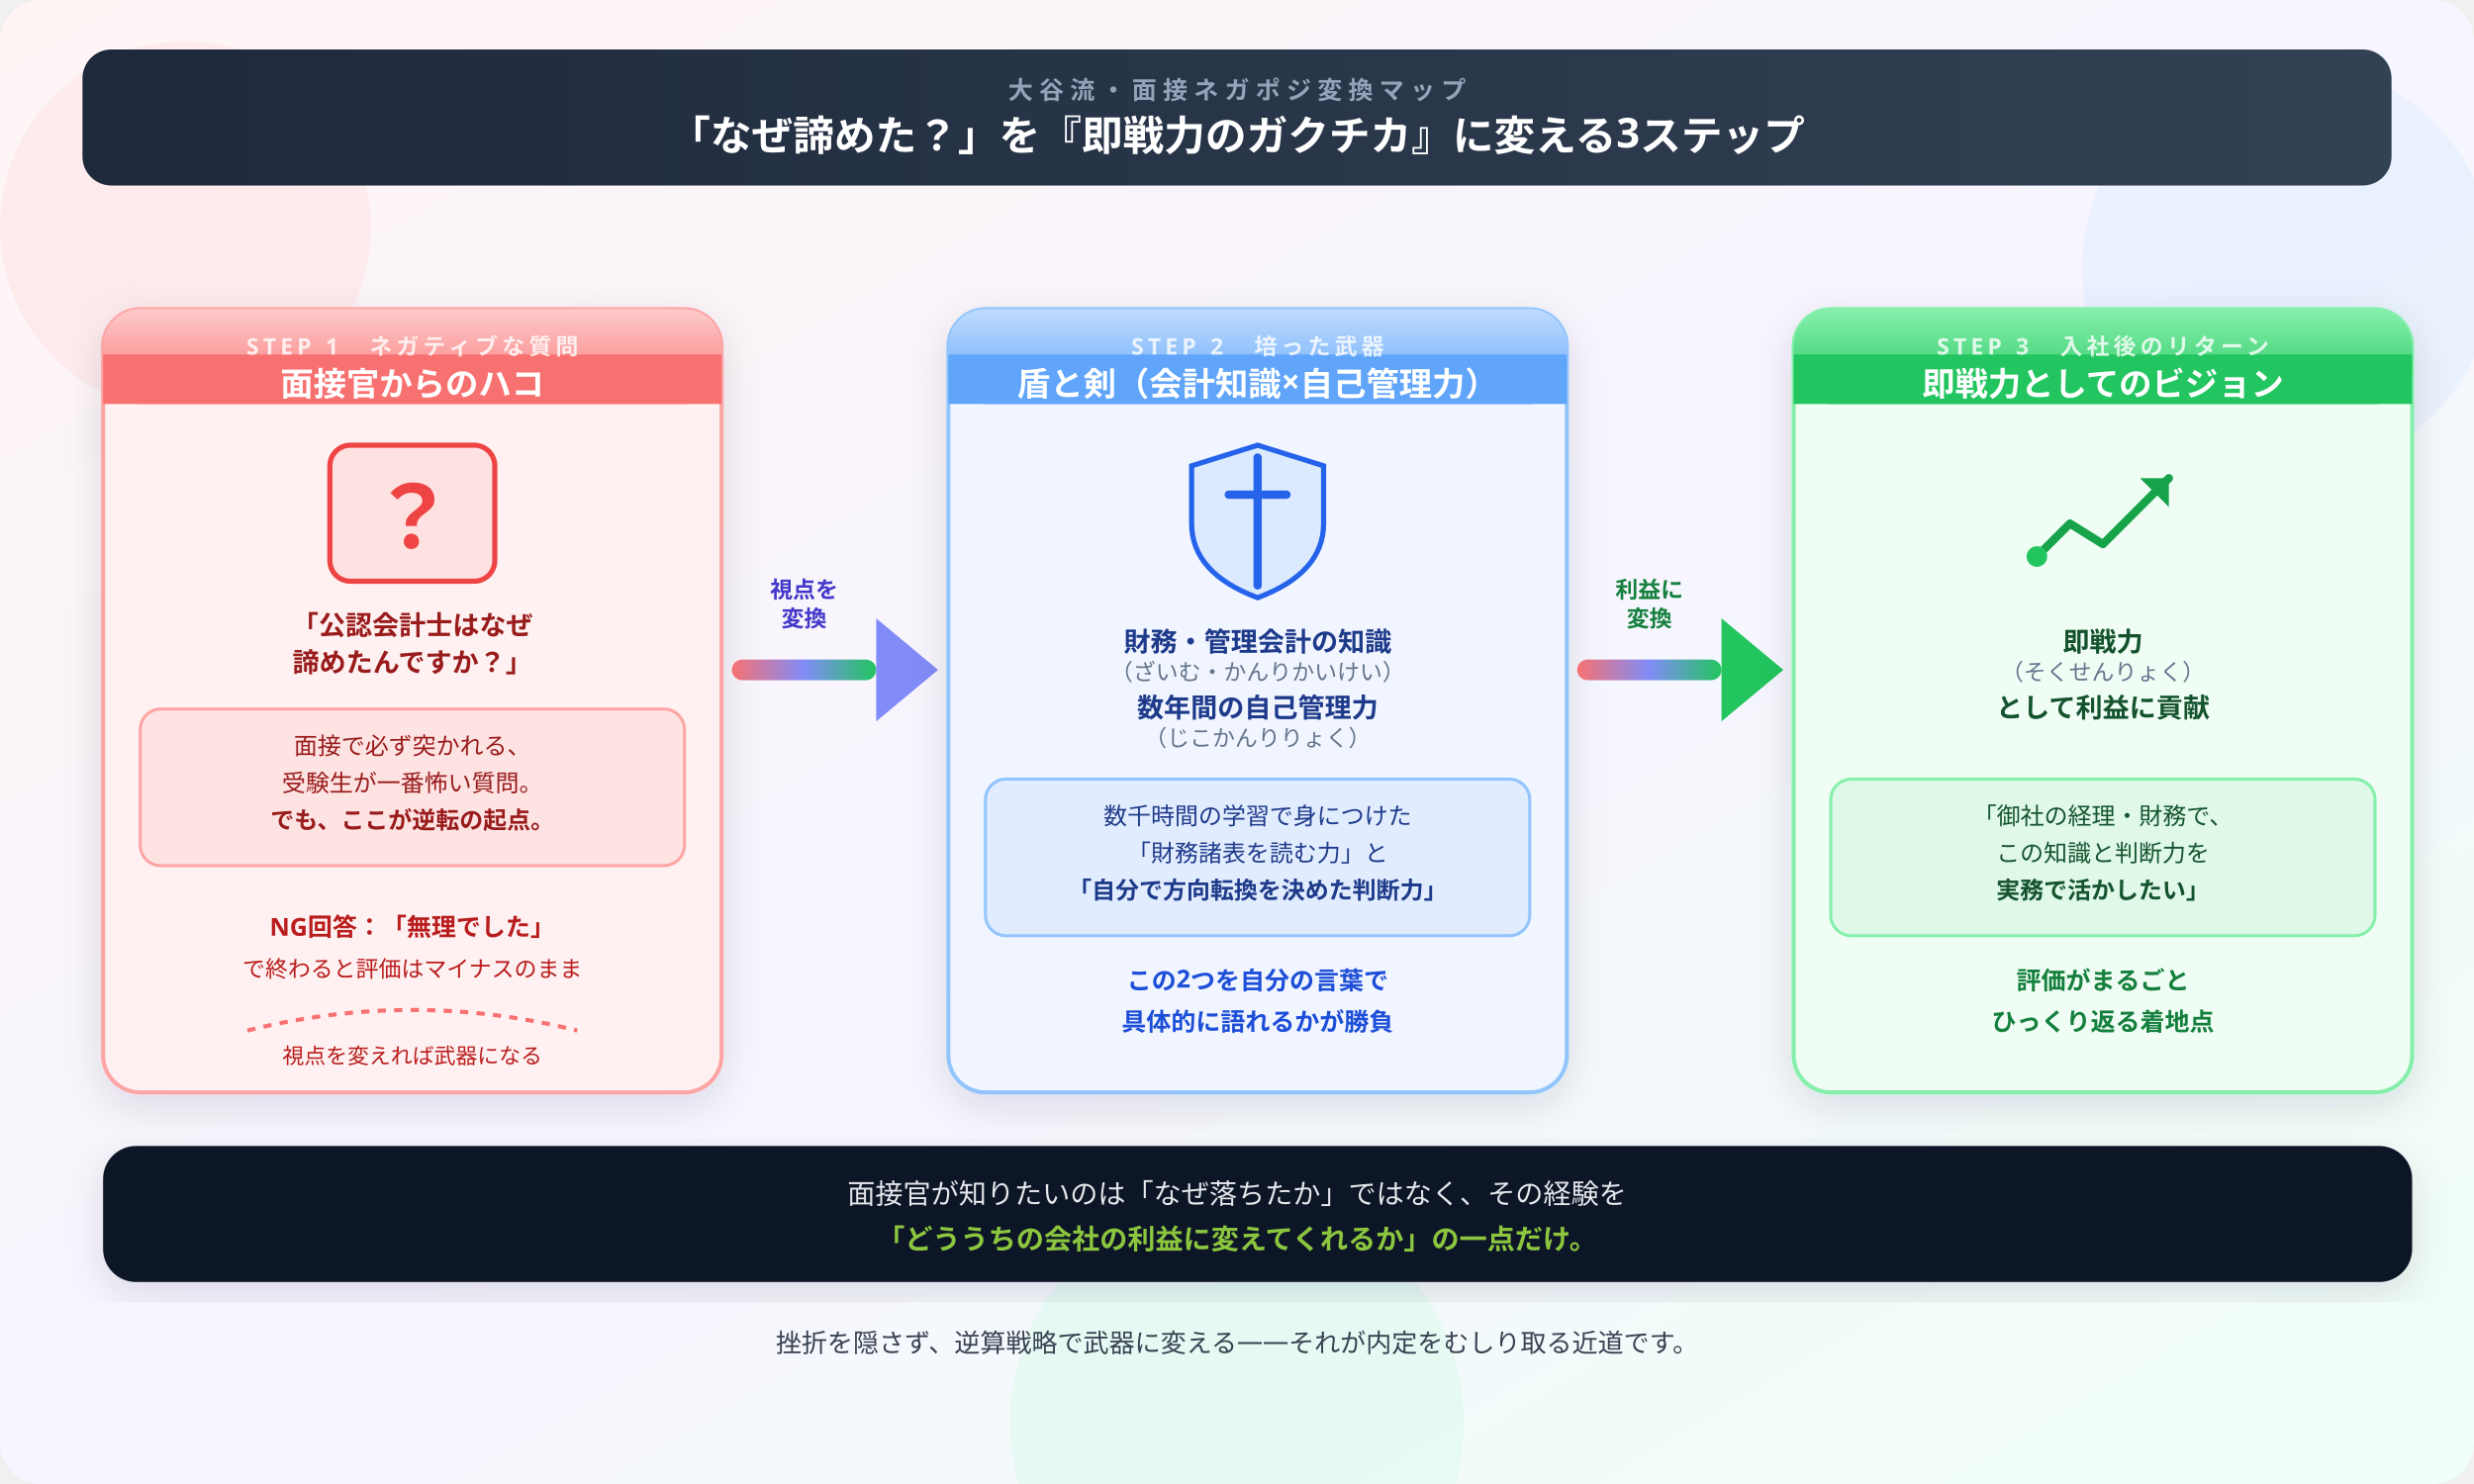
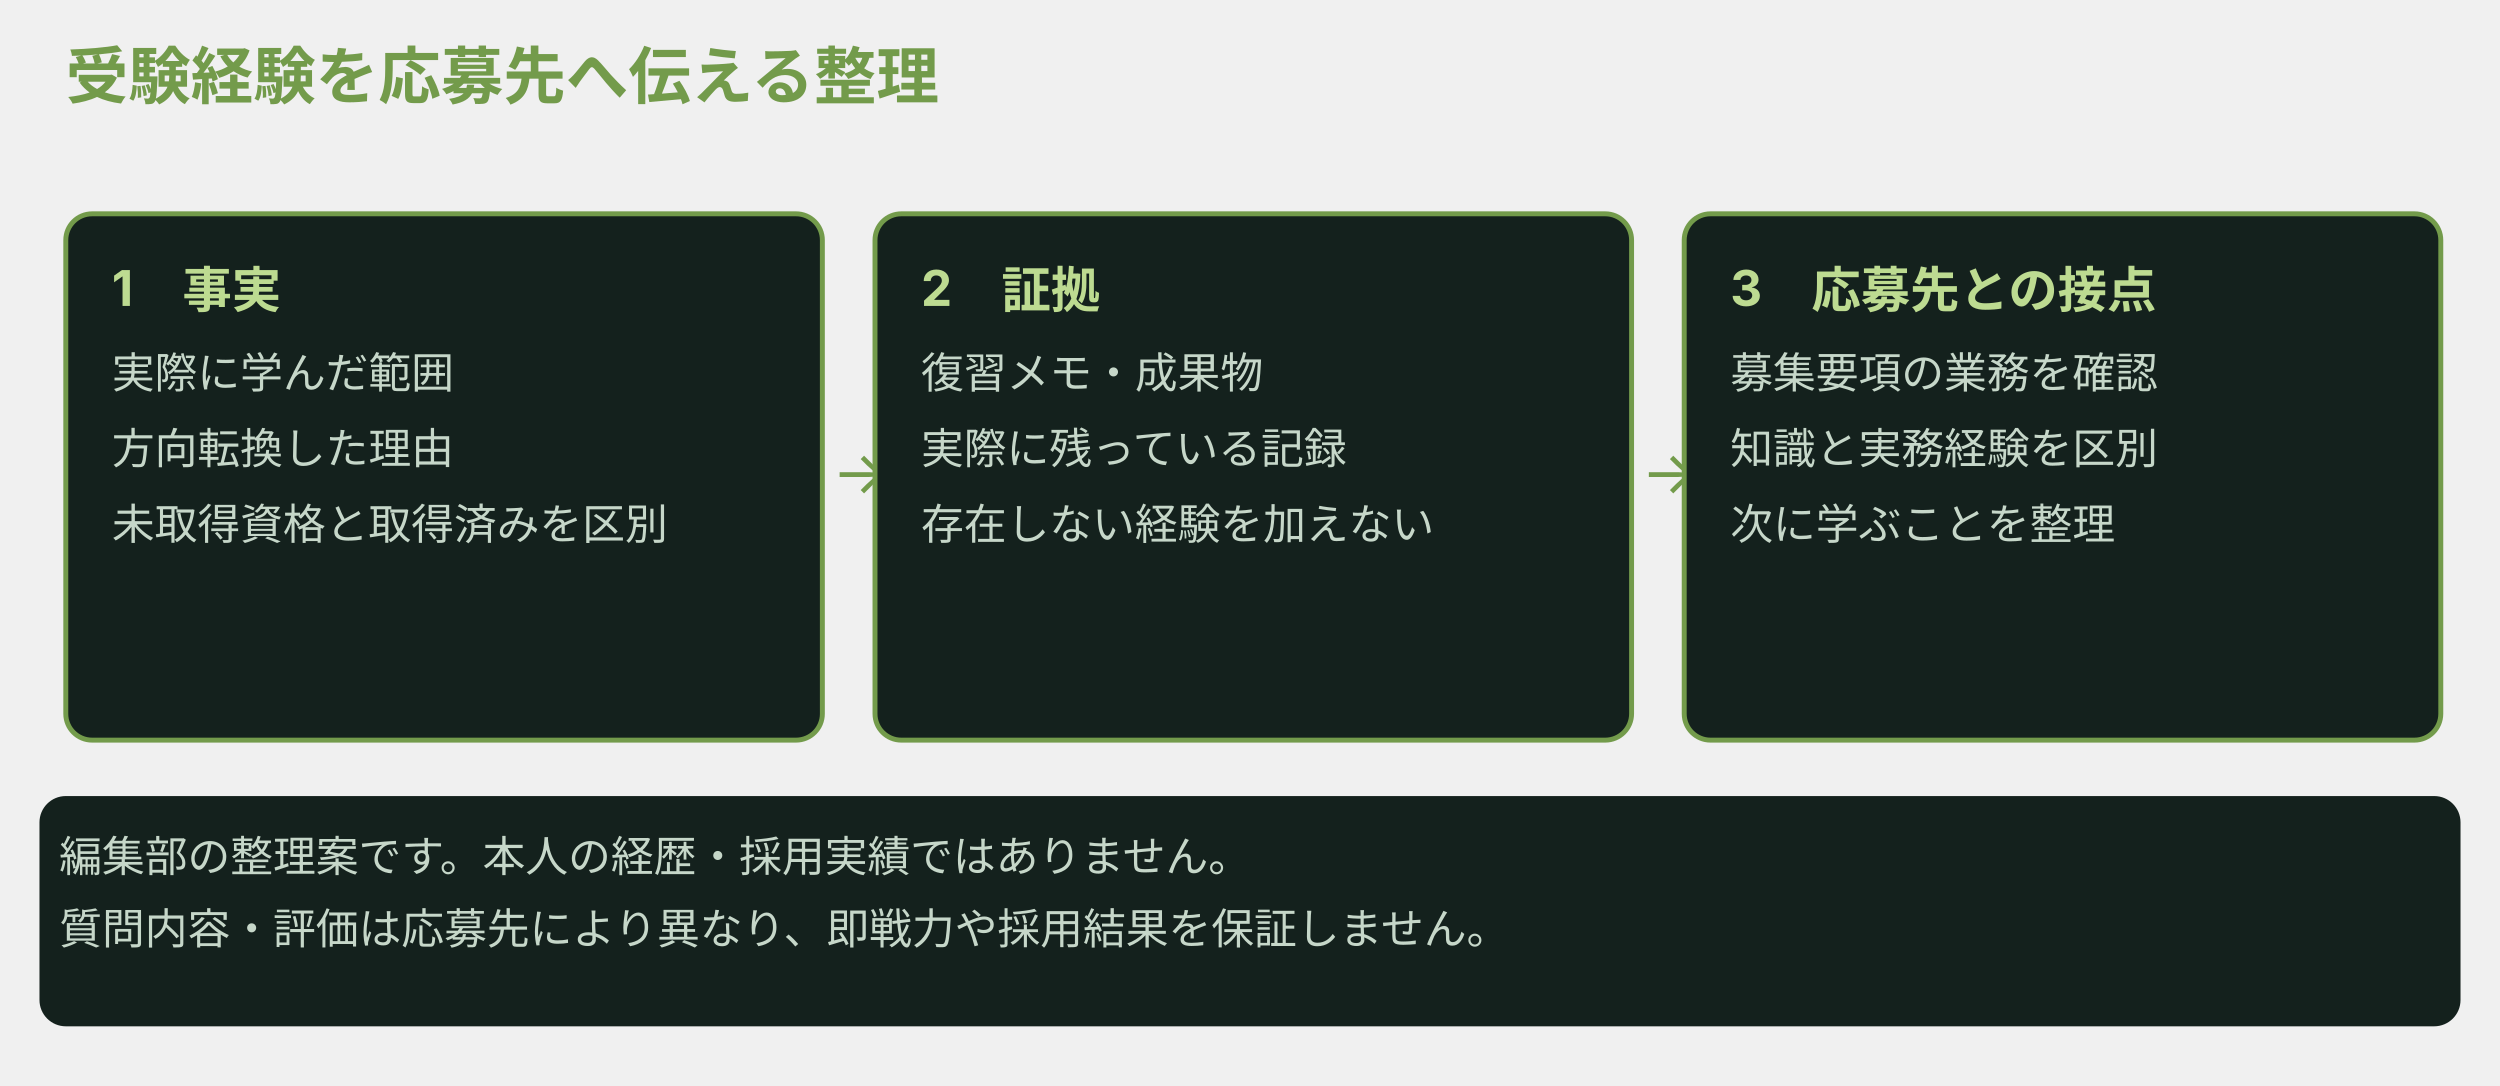
- <svg xmlns="http://www.w3.org/2000/svg" width="1200" height="720" viewBox="0 0 1200 720" role="img" aria-labelledby="svgtitle svgdesc">
-   <defs>
-     <linearGradient id="cmBg" x1="0" y1="0" x2="1" y2="1">
-       <stop offset="0" stop-color="#FFF5F5" />
-       <stop offset="0.5" stop-color="#F7F5FF" />
-       <stop offset="1" stop-color="#F0FFF7" />
-     </linearGradient>
-     <linearGradient id="cmTitle" x1="0" y1="0" x2="1" y2="0">
-       <stop offset="0" stop-color="#1E293B" />
-       <stop offset="1" stop-color="#334155" />
-     </linearGradient>
-     <linearGradient id="cmC1" x1="0" y1="0" x2="0" y2="1">
-       <stop offset="0" stop-color="#FECACA" />
-       <stop offset="1" stop-color="#F87171" />
-     </linearGradient>
-     <linearGradient id="cmC2" x1="0" y1="0" x2="0" y2="1">
-       <stop offset="0" stop-color="#BFDBFE" />
-       <stop offset="1" stop-color="#60A5FA" />
-     </linearGradient>
-     <linearGradient id="cmC3" x1="0" y1="0" x2="0" y2="1">
-       <stop offset="0" stop-color="#86EFAC" />
-       <stop offset="1" stop-color="#22C55E" />
-     </linearGradient>
-     <linearGradient id="cmArrow" x1="0" y1="0" x2="1" y2="0">
-       <stop offset="0" stop-color="#F87171" />
-       <stop offset="0.5" stop-color="#818CF8" />
-       <stop offset="1" stop-color="#22C55E" />
-     </linearGradient>
-     <filter id="cmShadow" x="-15%" y="-15%" width="130%" height="130%">
-       <feDropShadow dx="0" dy="6" stdDeviation="10" flood-color="#1E293B" flood-opacity="0.12" />
-     </filter>
-     <style>.ct{font-family:"Noto Sans JP",system-ui,sans-serif}.cr{font-family:"Noto Sans JP",system-ui,sans-serif;font-size:11px;fill:#64748b}</style>
-   </defs>
-   <rect width="1200" height="720" rx="20" fill="url(#cmBg)" />
-   <circle cx="90" cy="110" r="90" fill="#FEE2E2" opacity="0.5" />
-   <circle cx="1110" cy="130" r="100" fill="#DBEAFE" opacity="0.45" />
-   <circle cx="600" cy="690" r="110" fill="#D1FAE5" opacity="0.4" />
-   <rect x="40" y="24" width="1120" height="66" rx="14" fill="url(#cmTitle)" />
-   <text x="600" y="48" text-anchor="middle" class="ct" font-size="12" font-weight="700" fill="#94A3B8" letter-spacing="3">大谷流・面接ネガポジ変換マップ</text>
-   <text x="600" y="73" text-anchor="middle" class="ct" font-size="20" font-weight="800" fill="#FFFFFF">「なぜ諦めた？」を『即戦力のガクチカ』に変える3ステップ</text>
-   <g filter="url(#cmShadow)">
-     <rect x="50" y="150" width="300" height="380" rx="18" fill="#FFF1F1" stroke="#FCA5A5" stroke-width="2" />
-     <rect x="50" y="150" width="300" height="46" rx="18" fill="url(#cmC1)" />
-     <rect x="50" y="172" width="300" height="24" fill="#F87171" />
-   </g>
-   <text x="200" y="172" text-anchor="middle" class="ct" font-size="11" font-weight="700" fill="rgba(255,255,255,.8)" letter-spacing="2">STEP 1　ネガティブな質問</text>
-   <text x="200" y="192" text-anchor="middle" class="ct" font-size="16" font-weight="800" fill="#fff">面接官からのハコ</text>
-   <rect x="160" y="216" width="80" height="66" rx="10" fill="#FEE2E2" stroke="#EF4444" stroke-width="2.5" />
-   <text x="200" y="266" text-anchor="middle" class="ct" font-size="42" font-weight="800" fill="#EF4444">？</text>
-   <text x="200" y="308" text-anchor="middle" class="ct" font-size="13" font-weight="700" fill="#991B1B">「公認会計士はなぜ</text>
-   <text x="200" y="326" text-anchor="middle" class="ct" font-size="13" font-weight="700" fill="#991B1B">諦めたんですか？」</text>
-   <rect x="68" y="344" width="264" height="76" rx="10" fill="rgba(239,68,68,.08)" stroke="#FCA5A5" stroke-width="1.5" />
-   <text x="200" y="366" text-anchor="middle" class="ct" font-size="11.5" fill="#991B1B">面接で必ず突かれる、</text>
-   <text x="200" y="384" text-anchor="middle" class="ct" font-size="11.5" fill="#991B1B">受験生が一番怖い質問。</text>
-   <text x="200" y="402" text-anchor="middle" class="ct" font-size="11.5" font-weight="700" fill="#991B1B">でも、ここが逆転の起点。</text>
-   <text x="200" y="454" text-anchor="middle" class="ct" font-size="12" font-weight="700" fill="#B91C1C">NG回答：「無理でした」</text>
-   <text x="200" y="474" text-anchor="middle" class="ct" font-size="11" fill="#B91C1C">で終わると評価はマイナスのまま</text>
-   <path d="M120,500 q80,-20 160,0" fill="none" stroke="#F87171" stroke-width="2" stroke-dasharray="4 4" />
-   <text x="200" y="516" text-anchor="middle" class="ct" font-size="10.5" fill="#B91C1C">視点を変えれば武器になる</text>
-   <g>
-     <rect x="355" y="320" width="70" height="10" rx="5" fill="url(#cmArrow)" />
-     <polygon points="425,300 425,350 455,325" fill="#818CF8" />
-   </g>
-   <text x="390" y="290" text-anchor="middle" class="ct" font-size="11" font-weight="700" fill="#4338CA">視点を</text>
-   <text x="390" y="304" text-anchor="middle" class="ct" font-size="11" font-weight="700" fill="#4338CA">変換</text>
-   <g filter="url(#cmShadow)">
-     <rect x="460" y="150" width="300" height="380" rx="18" fill="#F0F5FF" stroke="#93C5FD" stroke-width="2" />
-     <rect x="460" y="150" width="300" height="46" rx="18" fill="url(#cmC2)" />
-     <rect x="460" y="172" width="300" height="24" fill="#60A5FA" />
-   </g>
-   <text x="610" y="172" text-anchor="middle" class="ct" font-size="11" font-weight="700" fill="rgba(255,255,255,.8)" letter-spacing="2">STEP 2　培った武器</text>
-   <text x="610" y="192" text-anchor="middle" class="ct" font-size="16" font-weight="800" fill="#fff">盾と剣（会計知識×自己管理力）</text>
-   <path d="M610,216 L642,226 L642,254 Q642,278 610,290 Q578,278 578,254 L578,226 Z" fill="#DBEAFE" stroke="#2563EB" stroke-width="2.5" />
-   <line x1="610" y1="222" x2="610" y2="284" stroke="#2563EB" stroke-width="4" stroke-linecap="round" />
-   <line x1="596" y1="240" x2="624" y2="240" stroke="#2563EB" stroke-width="4" stroke-linecap="round" />
-   <text x="610" y="316" text-anchor="middle" class="ct" font-size="13" font-weight="700" fill="#1E3A8A">財務・管理会計の知識</text>
-   <text x="610" y="330" text-anchor="middle" class="cr">（ざいむ・かんりかいけい）</text>
-   <text x="610" y="348" text-anchor="middle" class="ct" font-size="13" font-weight="700" fill="#1E3A8A">数年間の自己管理力</text>
-   <text x="610" y="362" text-anchor="middle" class="cr">（じこかんりりょく）</text>
-   <rect x="478" y="378" width="264" height="76" rx="10" fill="rgba(59,130,246,.08)" stroke="#93C5FD" stroke-width="1.5" />
-   <text x="610" y="400" text-anchor="middle" class="ct" font-size="11.5" fill="#1E3A8A">数千時間の学習で身につけた</text>
-   <text x="610" y="418" text-anchor="middle" class="ct" font-size="11.5" fill="#1E3A8A">「財務諸表を読む力」と</text>
-   <text x="610" y="436" text-anchor="middle" class="ct" font-size="11.5" font-weight="700" fill="#1E3A8A">「自分で方向転換を決めた判断力」</text>
-   <text x="610" y="480" text-anchor="middle" class="ct" font-size="12" font-weight="700" fill="#1D4ED8">この2つを自分の言葉で</text>
-   <text x="610" y="500" text-anchor="middle" class="ct" font-size="12" font-weight="700" fill="#1D4ED8">具体的に語れるかが勝負</text>
-   <g>
-     <rect x="765" y="320" width="70" height="10" rx="5" fill="url(#cmArrow)" />
-     <polygon points="835,300 835,350 865,325" fill="#22C55E" />
-   </g>
-   <text x="800" y="290" text-anchor="middle" class="ct" font-size="11" font-weight="700" fill="#15803D">利益に</text>
-   <text x="800" y="304" text-anchor="middle" class="ct" font-size="11" font-weight="700" fill="#15803D">変換</text>
-   <g filter="url(#cmShadow)">
-     <rect x="870" y="150" width="300" height="380" rx="18" fill="#F0FDF4" stroke="#86EFAC" stroke-width="2" />
-     <rect x="870" y="150" width="300" height="46" rx="18" fill="url(#cmC3)" />
-     <rect x="870" y="172" width="300" height="24" fill="#22C55E" />
-   </g>
-   <text x="1020" y="172" text-anchor="middle" class="ct" font-size="11" font-weight="700" fill="rgba(255,255,255,.8)" letter-spacing="2">STEP 3　入社後のリターン</text>
-   <text x="1020" y="192" text-anchor="middle" class="ct" font-size="16" font-weight="800" fill="#fff">即戦力としてのビジョン</text>
-   <polyline points="988,270 1004,254 1020,264 1052,232" fill="none" stroke="#16A34A" stroke-width="4" stroke-linecap="round" stroke-linejoin="round" />
-   <polygon points="1052,232 1038,232 1052,246" fill="#16A34A" />
-   <circle cx="988" cy="270" r="5" fill="#22C55E" />
-   <text x="1020" y="316" text-anchor="middle" class="ct" font-size="13" font-weight="700" fill="#14532D">即戦力</text>
-   <text x="1020" y="330" text-anchor="middle" class="cr">（そくせんりょく）</text>
-   <text x="1020" y="348" text-anchor="middle" class="ct" font-size="13" font-weight="700" fill="#14532D">として利益に貢献</text>
-   <rect x="888" y="378" width="264" height="76" rx="10" fill="rgba(34,197,94,.08)" stroke="#86EFAC" stroke-width="1.5" />
-   <text x="1020" y="400" text-anchor="middle" class="ct" font-size="11.5" fill="#14532D">「御社の経理・財務で、</text>
-   <text x="1020" y="418" text-anchor="middle" class="ct" font-size="11.5" fill="#14532D">この知識と判断力を</text>
-   <text x="1020" y="436" text-anchor="middle" class="ct" font-size="11.5" font-weight="700" fill="#14532D">実務で活かしたい」</text>
-   <text x="1020" y="480" text-anchor="middle" class="ct" font-size="12" font-weight="700" fill="#15803D">評価がまるごと</text>
-   <text x="1020" y="500" text-anchor="middle" class="ct" font-size="12" font-weight="700" fill="#15803D">ひっくり返る着地点</text>
-   <rect x="50" y="556" width="1120" height="66" rx="16" fill="#111827" filter="url(#cmShadow)" />
-   <text x="600" y="584" text-anchor="middle" class="ct" font-size="13.5" fill="#E5E7EB">面接官が知りたいのは「なぜ落ちたか」ではなく、その経験を</text>
-   <text x="600" y="606" text-anchor="middle" class="ct" font-size="13.5" font-weight="700" fill="#8CC63F">「どううちの会社の利益に変えてくれるか」の一点だけ。</text>
-   <text x="600" y="656" text-anchor="middle" class="ct" font-size="12.5" fill="#374151">挫折を隠さず、逆算戦略で武器に変える——それが内定をむしり取る近道です。</text>
+ <svg xmlns="http://www.w3.org/2000/svg" viewBox="0 0 760 330" width="760" height="330" role="img">
+   <style>text{font-family:system-ui,-apple-system,sans-serif}</style>
+   <text x="20" y="30" fill="#739b4b" font-size="19" font-weight="700">受験経験を応募先へ伝える整理</text>
+   <rect x="20" y="65" width="230" height="160" rx="8" fill="#14211d" stroke="#739b4b" stroke-width="1.5" />
+   <text x="34" y="93" fill="#bddb91" font-size="15" font-weight="700">1　事実</text>
+   <text x="34" y="118" fill="#c6d7c9" font-size="13">実際に学んだ範囲</text>
+   <text x="34" y="141" fill="#c6d7c9" font-size="13">方向転換した理由</text>
+   <text x="34" y="164" fill="#c6d7c9" font-size="13">未取得資格と取得済みを区別</text>
+   <text x="253" y="150" fill="#739b4b" font-size="18">→</text>
+   <rect x="266" y="65" width="230" height="160" rx="8" fill="#14211d" stroke="#739b4b" stroke-width="1.5" />
+   <text x="280" y="93" fill="#bddb91" font-size="15" font-weight="700">2　証拠</text>
+   <text x="280" y="118" fill="#c6d7c9" font-size="13">復習メモ・成果物</text>
+   <text x="280" y="141" fill="#c6d7c9" font-size="13">実際に残っている記録</text>
+   <text x="280" y="164" fill="#c6d7c9" font-size="13">存在しない経験を加えない</text>
+   <text x="499" y="150" fill="#739b4b" font-size="18">→</text>
+   <rect x="512" y="65" width="230" height="160" rx="8" fill="#14211d" stroke="#739b4b" stroke-width="1.5" />
+   <text x="526" y="93" fill="#bddb91" font-size="15" font-weight="700">3　応募先との接点</text>
+   <text x="526" y="118" fill="#c6d7c9" font-size="13">募集要項の業務を確認</text>
+   <text x="526" y="141" fill="#c6d7c9" font-size="13">知識と実務経験を区別</text>
+   <text x="526" y="164" fill="#c6d7c9" font-size="13">次に学ぶことを整理</text>
+   <rect x="12" y="242" width="736" height="70" rx="8" fill="#14211d" />
+   <text x="18" y="265" fill="#c6d7c9" font-size="13">編集部の整理案です。本人の経歴・採用実績ではありません。</text>
+   <text x="18" y="287" fill="#c6d7c9" font-size="13">質問内容・評価は応募先により異なり、即戦力や採用結果を保証しません。</text>
</svg>
